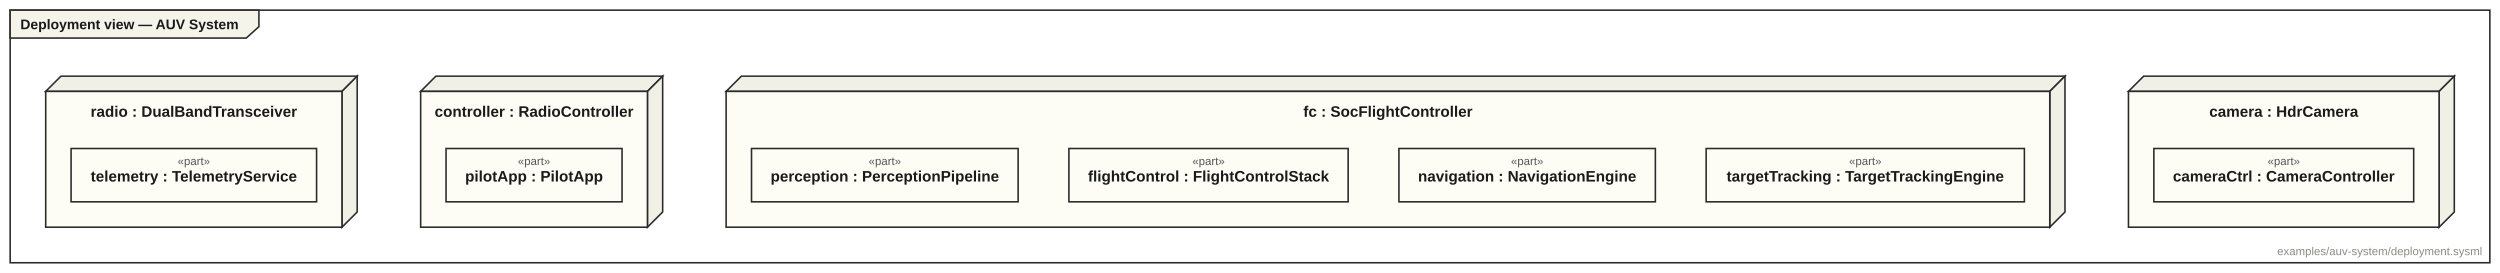
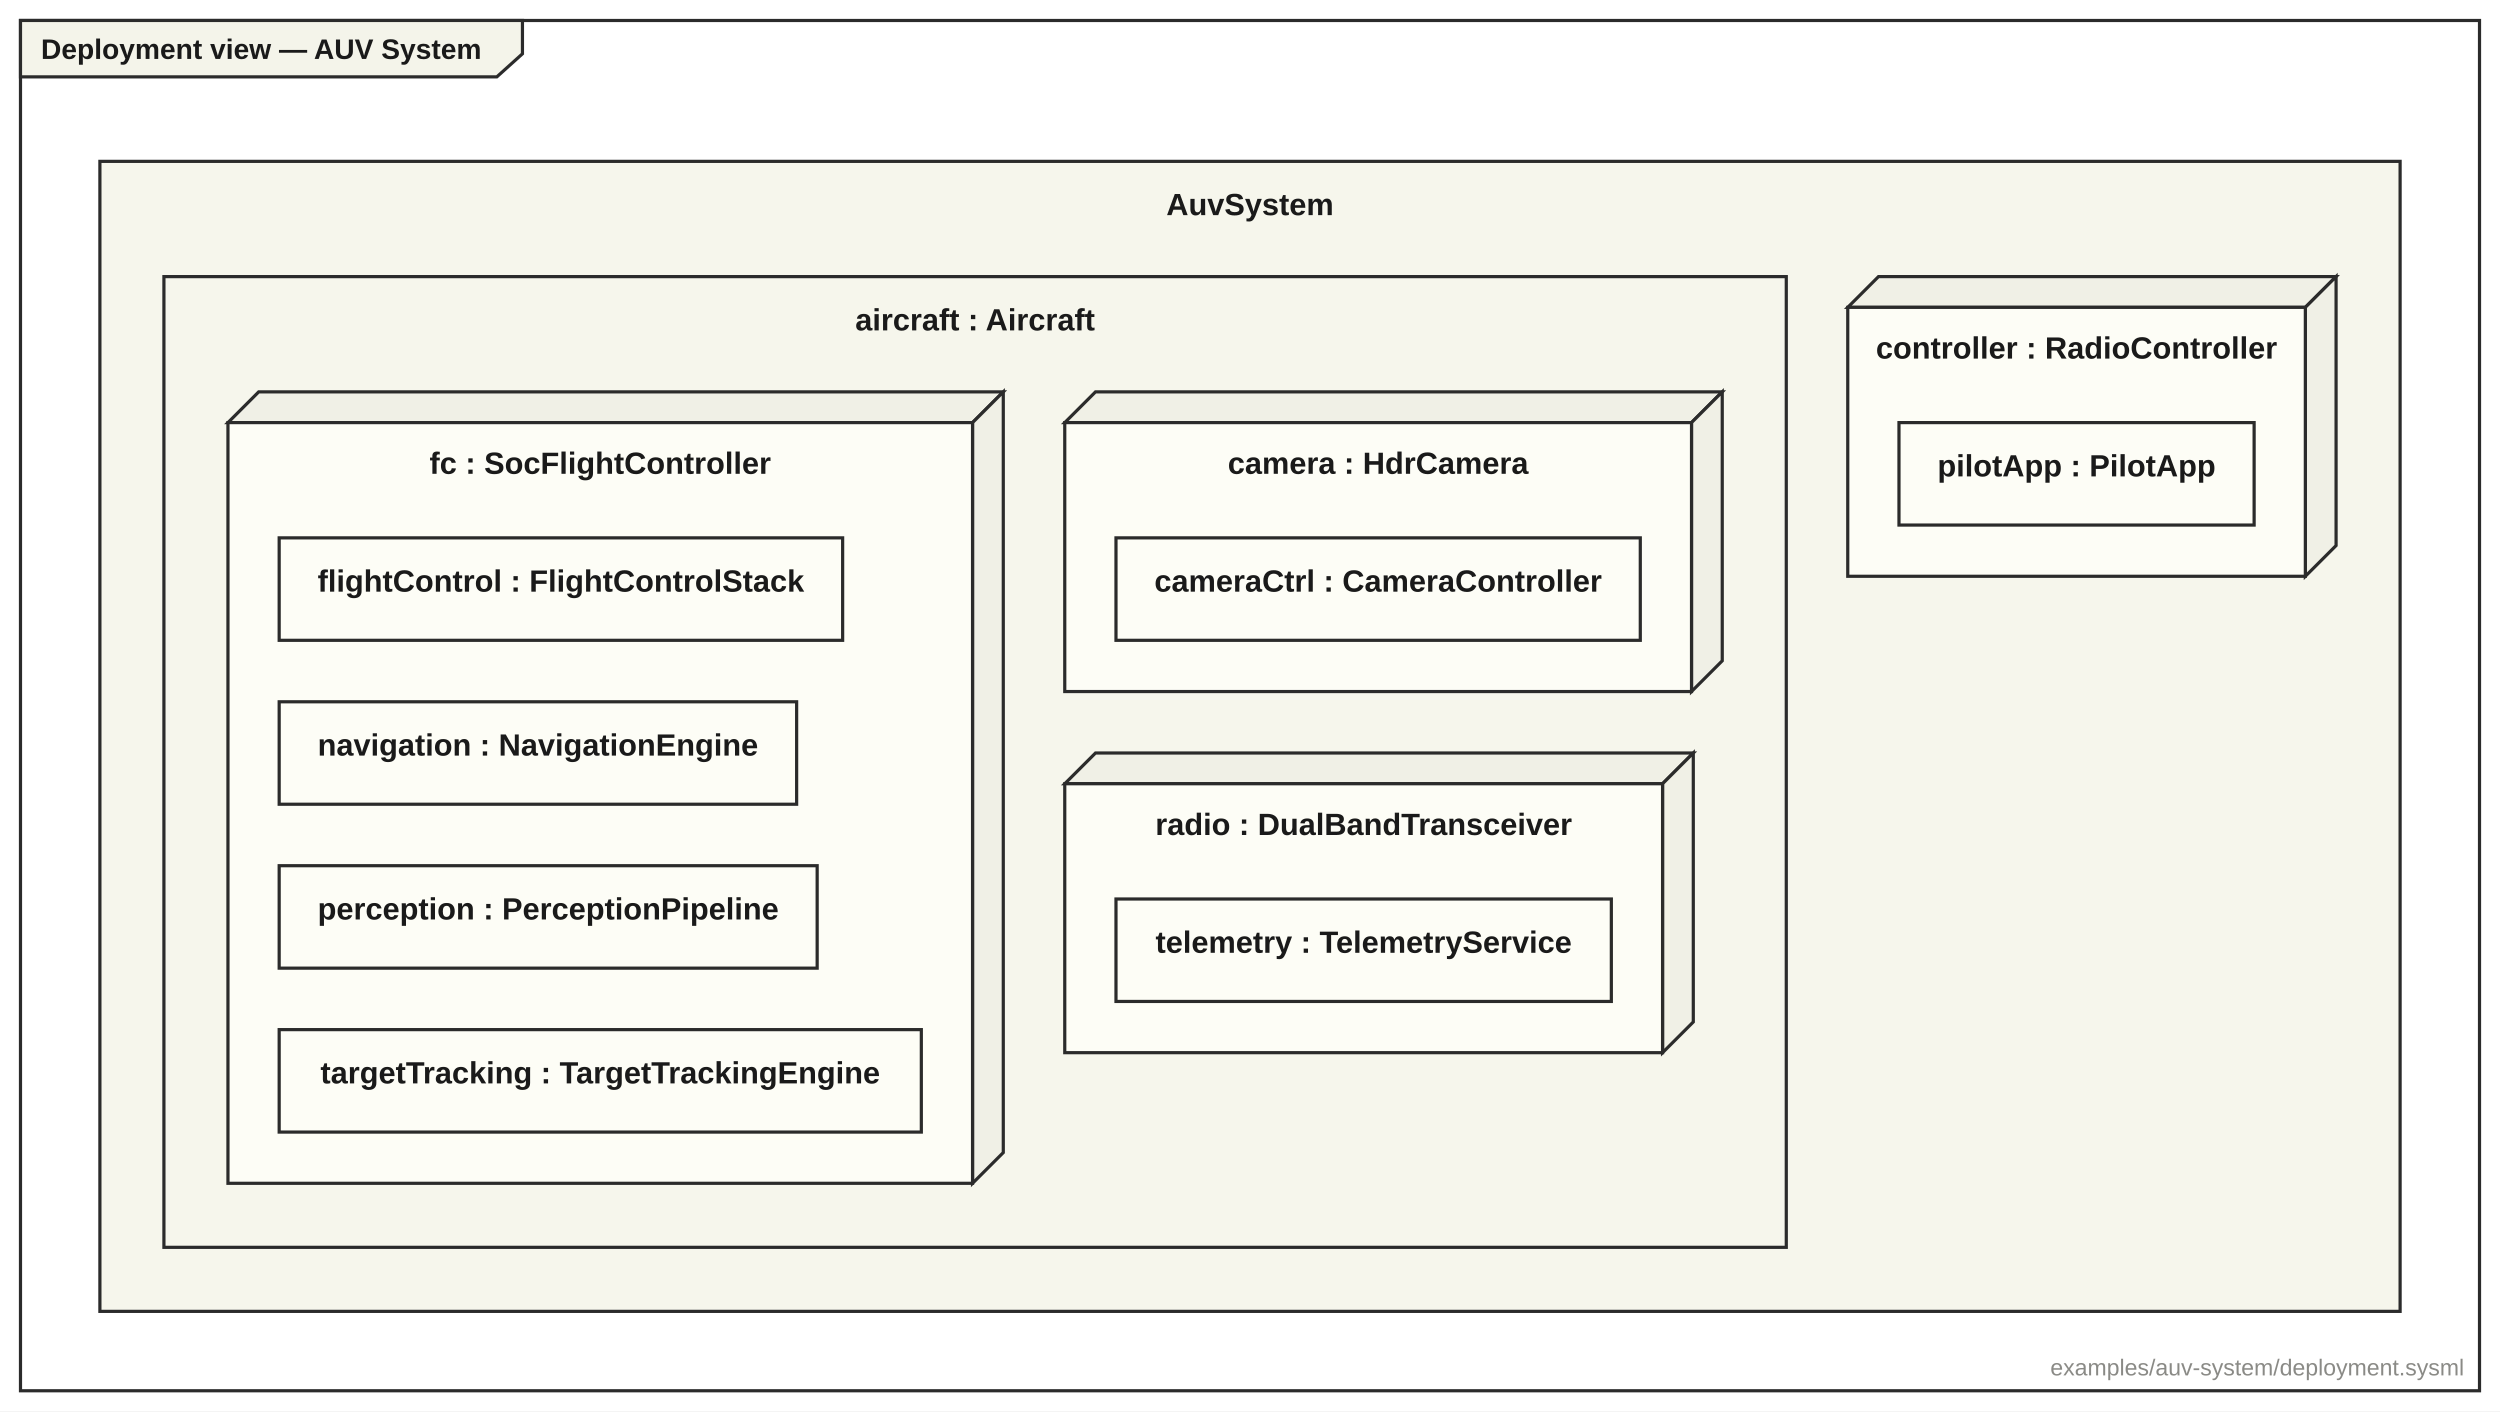
- <svg xmlns="http://www.w3.org/2000/svg" width="1969.564" height="215" viewBox="0 0 1969.564 215" font-family="Arial, Helvetica, Segoe UI, sans-serif">
+ <svg xmlns="http://www.w3.org/2000/svg" width="976.084" height="551" viewBox="0 0 976.084 551" font-family="Arial, Helvetica, Segoe UI, sans-serif">
  <defs>
    <marker id="triangle" markerWidth="14" markerHeight="12" refX="12" refY="5" orient="auto-start-reverse" markerUnits="userSpaceOnUse">
      <path d="M0,0 L12,5 L0,10 z" fill="white" stroke="#2b2b2b" stroke-width="1.25" />
    </marker>
    <marker id="diamond" markerWidth="18" markerHeight="12" refX="15" refY="5" orient="auto-start-reverse" markerUnits="userSpaceOnUse">
      <path d="M1,5 L8,1 L15,5 L8,9 z" fill="#2b2b2b" stroke="#2b2b2b" />
    </marker>
    <marker id="openArrow" markerWidth="12" markerHeight="12" refX="10" refY="5" orient="auto" markerUnits="userSpaceOnUse">
      <path d="M0,0 L10,5 L0,10" fill="none" stroke="#2b2b2b" stroke-width="1.25" />
    </marker>
  </defs>
-   <rect x="0" y="0" width="1969.564" height="215" fill="white" />
-   <rect x="8" y="8" width="1953.564" height="199" fill="none" stroke="#2b2b2b" stroke-width="1.25" />
+   <rect x="0" y="0" width="976.084" height="551" fill="white" />
+   <rect x="8" y="8" width="960.084" height="535" fill="none" stroke="#2b2b2b" stroke-width="1.25" />
  <path d="M8,8 L8,30 L193.981,30 L203.981,21 L203.981,8 Z" fill="#f4f4ea" stroke="#2b2b2b" stroke-width="1.25" />
  <text x="16" y="23" font-size="11" font-weight="600" fill="#1a1a1a">Deployment view — AUV System</text>
-   <text x="1955.564" y="201" text-anchor="end" font-size="9" fill="#8a8a86">examples/auv-system/deployment.sysml</text>
+   <text x="962.084" y="537" text-anchor="end" font-size="9" fill="#8a8a86">examples/auv-system/deployment.sysml</text>
  <g>
-     <polygon points="572.064,72 584.064,60 1626.856,60 1614.856,72" fill="#f0f0e6" stroke="#2b2b2b" stroke-width="1.25" />
-     <polygon points="1614.856,72 1626.856,60 1626.856,167 1614.856,179" fill="#f0f0e6" stroke="#2b2b2b" stroke-width="1.25" />
-     <rect x="572.064" y="72" width="1042.792" height="107" fill="#fdfdf6" stroke="#2b2b2b" stroke-width="1.25" />
-     <text x="1093.46" y="92" text-anchor="middle" font-size="12" font-weight="600" fill="#1a1a1a">fc : SocFlightController</text>
+     <rect x="39" y="63" width="898.084" height="449" fill="#f6f6ec" stroke="#2b2b2b" stroke-width="1.25" />
+     <text x="488.042" y="84" text-anchor="middle" font-size="12" font-weight="600" fill="#1a1a1a">AuvSystem</text>
  </g>
  <g>
-     <rect x="842.112" y="117" width="219.996" height="42" fill="#fdfdf6" stroke="#2b2b2b" stroke-width="1.25" />
-     <text x="952.11" y="130" text-anchor="middle" font-size="9" fill="#555555">«part»</text>
-     <text x="952.11" y="143" text-anchor="middle" font-size="12" font-weight="600" fill="#1a1a1a">flightControl : FlightControlStack</text>
+     <rect x="64" y="108" width="633.424" height="379" fill="#f6f6ec" stroke="#2b2b2b" stroke-width="1.25" />
+     <text x="380.712" y="129" text-anchor="middle" font-size="12" font-weight="600" fill="#1a1a1a">aircraft : Aircraft</text>
  </g>
  <g>
-     <rect x="1102.108" y="117" width="202.032" height="42" fill="#fdfdf6" stroke="#2b2b2b" stroke-width="1.25" />
-     <text x="1203.124" y="130" text-anchor="middle" font-size="9" fill="#555555">«part»</text>
-     <text x="1203.124" y="143" text-anchor="middle" font-size="12" font-weight="600" fill="#1a1a1a">navigation : NavigationEngine</text>
+     <polygon points="89,165 101,153 391.716,153 379.716,165" fill="#f0f0e6" stroke="#2b2b2b" stroke-width="1.25" />
+     <polygon points="379.716,165 391.716,153 391.716,450 379.716,462" fill="#f0f0e6" stroke="#2b2b2b" stroke-width="1.25" />
+     <rect x="89" y="165" width="290.716" height="297" fill="#fdfdf6" stroke="#2b2b2b" stroke-width="1.25" />
+     <text x="234.358" y="185" text-anchor="middle" font-size="12" font-weight="600" fill="#1a1a1a">fc : SocFlightController</text>
  </g>
  <g>
-     <rect x="592.064" y="117" width="210.048" height="42" fill="#fdfdf6" stroke="#2b2b2b" stroke-width="1.25" />
-     <text x="697.088" y="130" text-anchor="middle" font-size="9" fill="#555555">«part»</text>
-     <text x="697.088" y="143" text-anchor="middle" font-size="12" font-weight="600" fill="#1a1a1a">perception : PerceptionPipeline</text>
+     <rect x="109" y="210" width="219.996" height="40" fill="#fdfdf6" stroke="#2b2b2b" stroke-width="1.25" />
+     <text x="218.998" y="231" text-anchor="middle" font-size="12" font-weight="600" fill="#1a1a1a">flightControl : FlightControlStack</text>
  </g>
  <g>
-     <rect x="1344.14" y="117" width="250.716" height="42" fill="#fdfdf6" stroke="#2b2b2b" stroke-width="1.25" />
-     <text x="1469.498" y="130" text-anchor="middle" font-size="9" fill="#555555">«part»</text>
-     <text x="1469.498" y="143" text-anchor="middle" font-size="12" font-weight="600" fill="#1a1a1a">targetTracking : TargetTrackingEngine</text>
+     <rect x="109" y="274" width="202.032" height="40" fill="#fdfdf6" stroke="#2b2b2b" stroke-width="1.25" />
+     <text x="210.016" y="295" text-anchor="middle" font-size="12" font-weight="600" fill="#1a1a1a">navigation : NavigationEngine</text>
  </g>
  <g>
-     <polygon points="1676.856,72 1688.856,60 1933.564,60 1921.564,72" fill="#f0f0e6" stroke="#2b2b2b" stroke-width="1.25" />
-     <polygon points="1921.564,72 1933.564,60 1933.564,167 1921.564,179" fill="#f0f0e6" stroke="#2b2b2b" stroke-width="1.25" />
-     <rect x="1676.856" y="72" width="244.708" height="107" fill="#fdfdf6" stroke="#2b2b2b" stroke-width="1.25" />
-     <text x="1799.21" y="92" text-anchor="middle" font-size="12" font-weight="600" fill="#1a1a1a">camera : HdrCamera</text>
+     <rect x="109" y="338" width="210.048" height="40" fill="#fdfdf6" stroke="#2b2b2b" stroke-width="1.25" />
+     <text x="214.024" y="359" text-anchor="middle" font-size="12" font-weight="600" fill="#1a1a1a">perception : PerceptionPipeline</text>
  </g>
  <g>
-     <rect x="1696.856" y="117" width="204.708" height="42" fill="#fdfdf6" stroke="#2b2b2b" stroke-width="1.25" />
-     <text x="1799.21" y="130" text-anchor="middle" font-size="9" fill="#555555">«part»</text>
-     <text x="1799.21" y="143" text-anchor="middle" font-size="12" font-weight="600" fill="#1a1a1a">cameraCtrl : CameraController</text>
+     <rect x="109" y="402" width="250.716" height="40" fill="#fdfdf6" stroke="#2b2b2b" stroke-width="1.25" />
+     <text x="234.358" y="423" text-anchor="middle" font-size="12" font-weight="600" fill="#1a1a1a">targetTracking : TargetTrackingEngine</text>
  </g>
  <g>
-     <polygon points="36,72 48,60 281.404,60 269.404,72" fill="#f0f0e6" stroke="#2b2b2b" stroke-width="1.25" />
-     <polygon points="269.404,72 281.404,60 281.404,167 269.404,179" fill="#f0f0e6" stroke="#2b2b2b" stroke-width="1.25" />
-     <rect x="36" y="72" width="233.404" height="107" fill="#fdfdf6" stroke="#2b2b2b" stroke-width="1.25" />
-     <text x="152.702" y="92" text-anchor="middle" font-size="12" font-weight="600" fill="#1a1a1a">radio : DualBandTransceiver</text>
+     <polygon points="415.716,165 427.716,153 672.424,153 660.424,165" fill="#f0f0e6" stroke="#2b2b2b" stroke-width="1.25" />
+     <polygon points="660.424,165 672.424,153 672.424,258 660.424,270" fill="#f0f0e6" stroke="#2b2b2b" stroke-width="1.25" />
+     <rect x="415.716" y="165" width="244.708" height="105" fill="#fdfdf6" stroke="#2b2b2b" stroke-width="1.25" />
+     <text x="538.07" y="185" text-anchor="middle" font-size="12" font-weight="600" fill="#1a1a1a">camera : HdrCamera</text>
  </g>
  <g>
-     <rect x="56" y="117" width="193.404" height="42" fill="#fdfdf6" stroke="#2b2b2b" stroke-width="1.25" />
-     <text x="152.702" y="130" text-anchor="middle" font-size="9" fill="#555555">«part»</text>
-     <text x="152.702" y="143" text-anchor="middle" font-size="12" font-weight="600" fill="#1a1a1a">telemetry : TelemetryService</text>
+     <rect x="435.716" y="210" width="204.708" height="40" fill="#fdfdf6" stroke="#2b2b2b" stroke-width="1.25" />
+     <text x="538.07" y="231" text-anchor="middle" font-size="12" font-weight="600" fill="#1a1a1a">cameraCtrl : CameraController</text>
  </g>
  <g>
-     <polygon points="331.404,72 343.404,60 522.064,60 510.064,72" fill="#f0f0e6" stroke="#2b2b2b" stroke-width="1.25" />
-     <polygon points="510.064,72 522.064,60 522.064,167 510.064,179" fill="#f0f0e6" stroke="#2b2b2b" stroke-width="1.25" />
-     <rect x="331.404" y="72" width="178.66" height="107" fill="#fdfdf6" stroke="#2b2b2b" stroke-width="1.25" />
-     <text x="420.734" y="92" text-anchor="middle" font-size="12" font-weight="600" fill="#1a1a1a">controller : RadioController</text>
+     <polygon points="415.716,306 427.716,294 661.12,294 649.12,306" fill="#f0f0e6" stroke="#2b2b2b" stroke-width="1.25" />
+     <polygon points="649.12,306 661.12,294 661.12,399 649.12,411" fill="#f0f0e6" stroke="#2b2b2b" stroke-width="1.25" />
+     <rect x="415.716" y="306" width="233.404" height="105" fill="#fdfdf6" stroke="#2b2b2b" stroke-width="1.25" />
+     <text x="532.418" y="326" text-anchor="middle" font-size="12" font-weight="600" fill="#1a1a1a">radio : DualBandTransceiver</text>
  </g>
  <g>
-     <rect x="351.404" y="117" width="138.66" height="42" fill="#fdfdf6" stroke="#2b2b2b" stroke-width="1.25" />
-     <text x="420.734" y="130" text-anchor="middle" font-size="9" fill="#555555">«part»</text>
-     <text x="420.734" y="143" text-anchor="middle" font-size="12" font-weight="600" fill="#1a1a1a">pilotApp : PilotApp</text>
+     <rect x="435.716" y="351" width="193.404" height="40" fill="#fdfdf6" stroke="#2b2b2b" stroke-width="1.25" />
+     <text x="532.418" y="372" text-anchor="middle" font-size="12" font-weight="600" fill="#1a1a1a">telemetry : TelemetryService</text>
+   </g>
+   <g>
+     <polygon points="721.424,120 733.424,108 912.084,108 900.084,120" fill="#f0f0e6" stroke="#2b2b2b" stroke-width="1.25" />
+     <polygon points="900.084,120 912.084,108 912.084,213 900.084,225" fill="#f0f0e6" stroke="#2b2b2b" stroke-width="1.25" />
+     <rect x="721.424" y="120" width="178.66" height="105" fill="#fdfdf6" stroke="#2b2b2b" stroke-width="1.25" />
+     <text x="810.754" y="140" text-anchor="middle" font-size="12" font-weight="600" fill="#1a1a1a">controller : RadioController</text>
+   </g>
+   <g>
+     <rect x="741.424" y="165" width="138.66" height="40" fill="#fdfdf6" stroke="#2b2b2b" stroke-width="1.25" />
+     <text x="810.754" y="186" text-anchor="middle" font-size="12" font-weight="600" fill="#1a1a1a">pilotApp : PilotApp</text>
  </g>
</svg>
